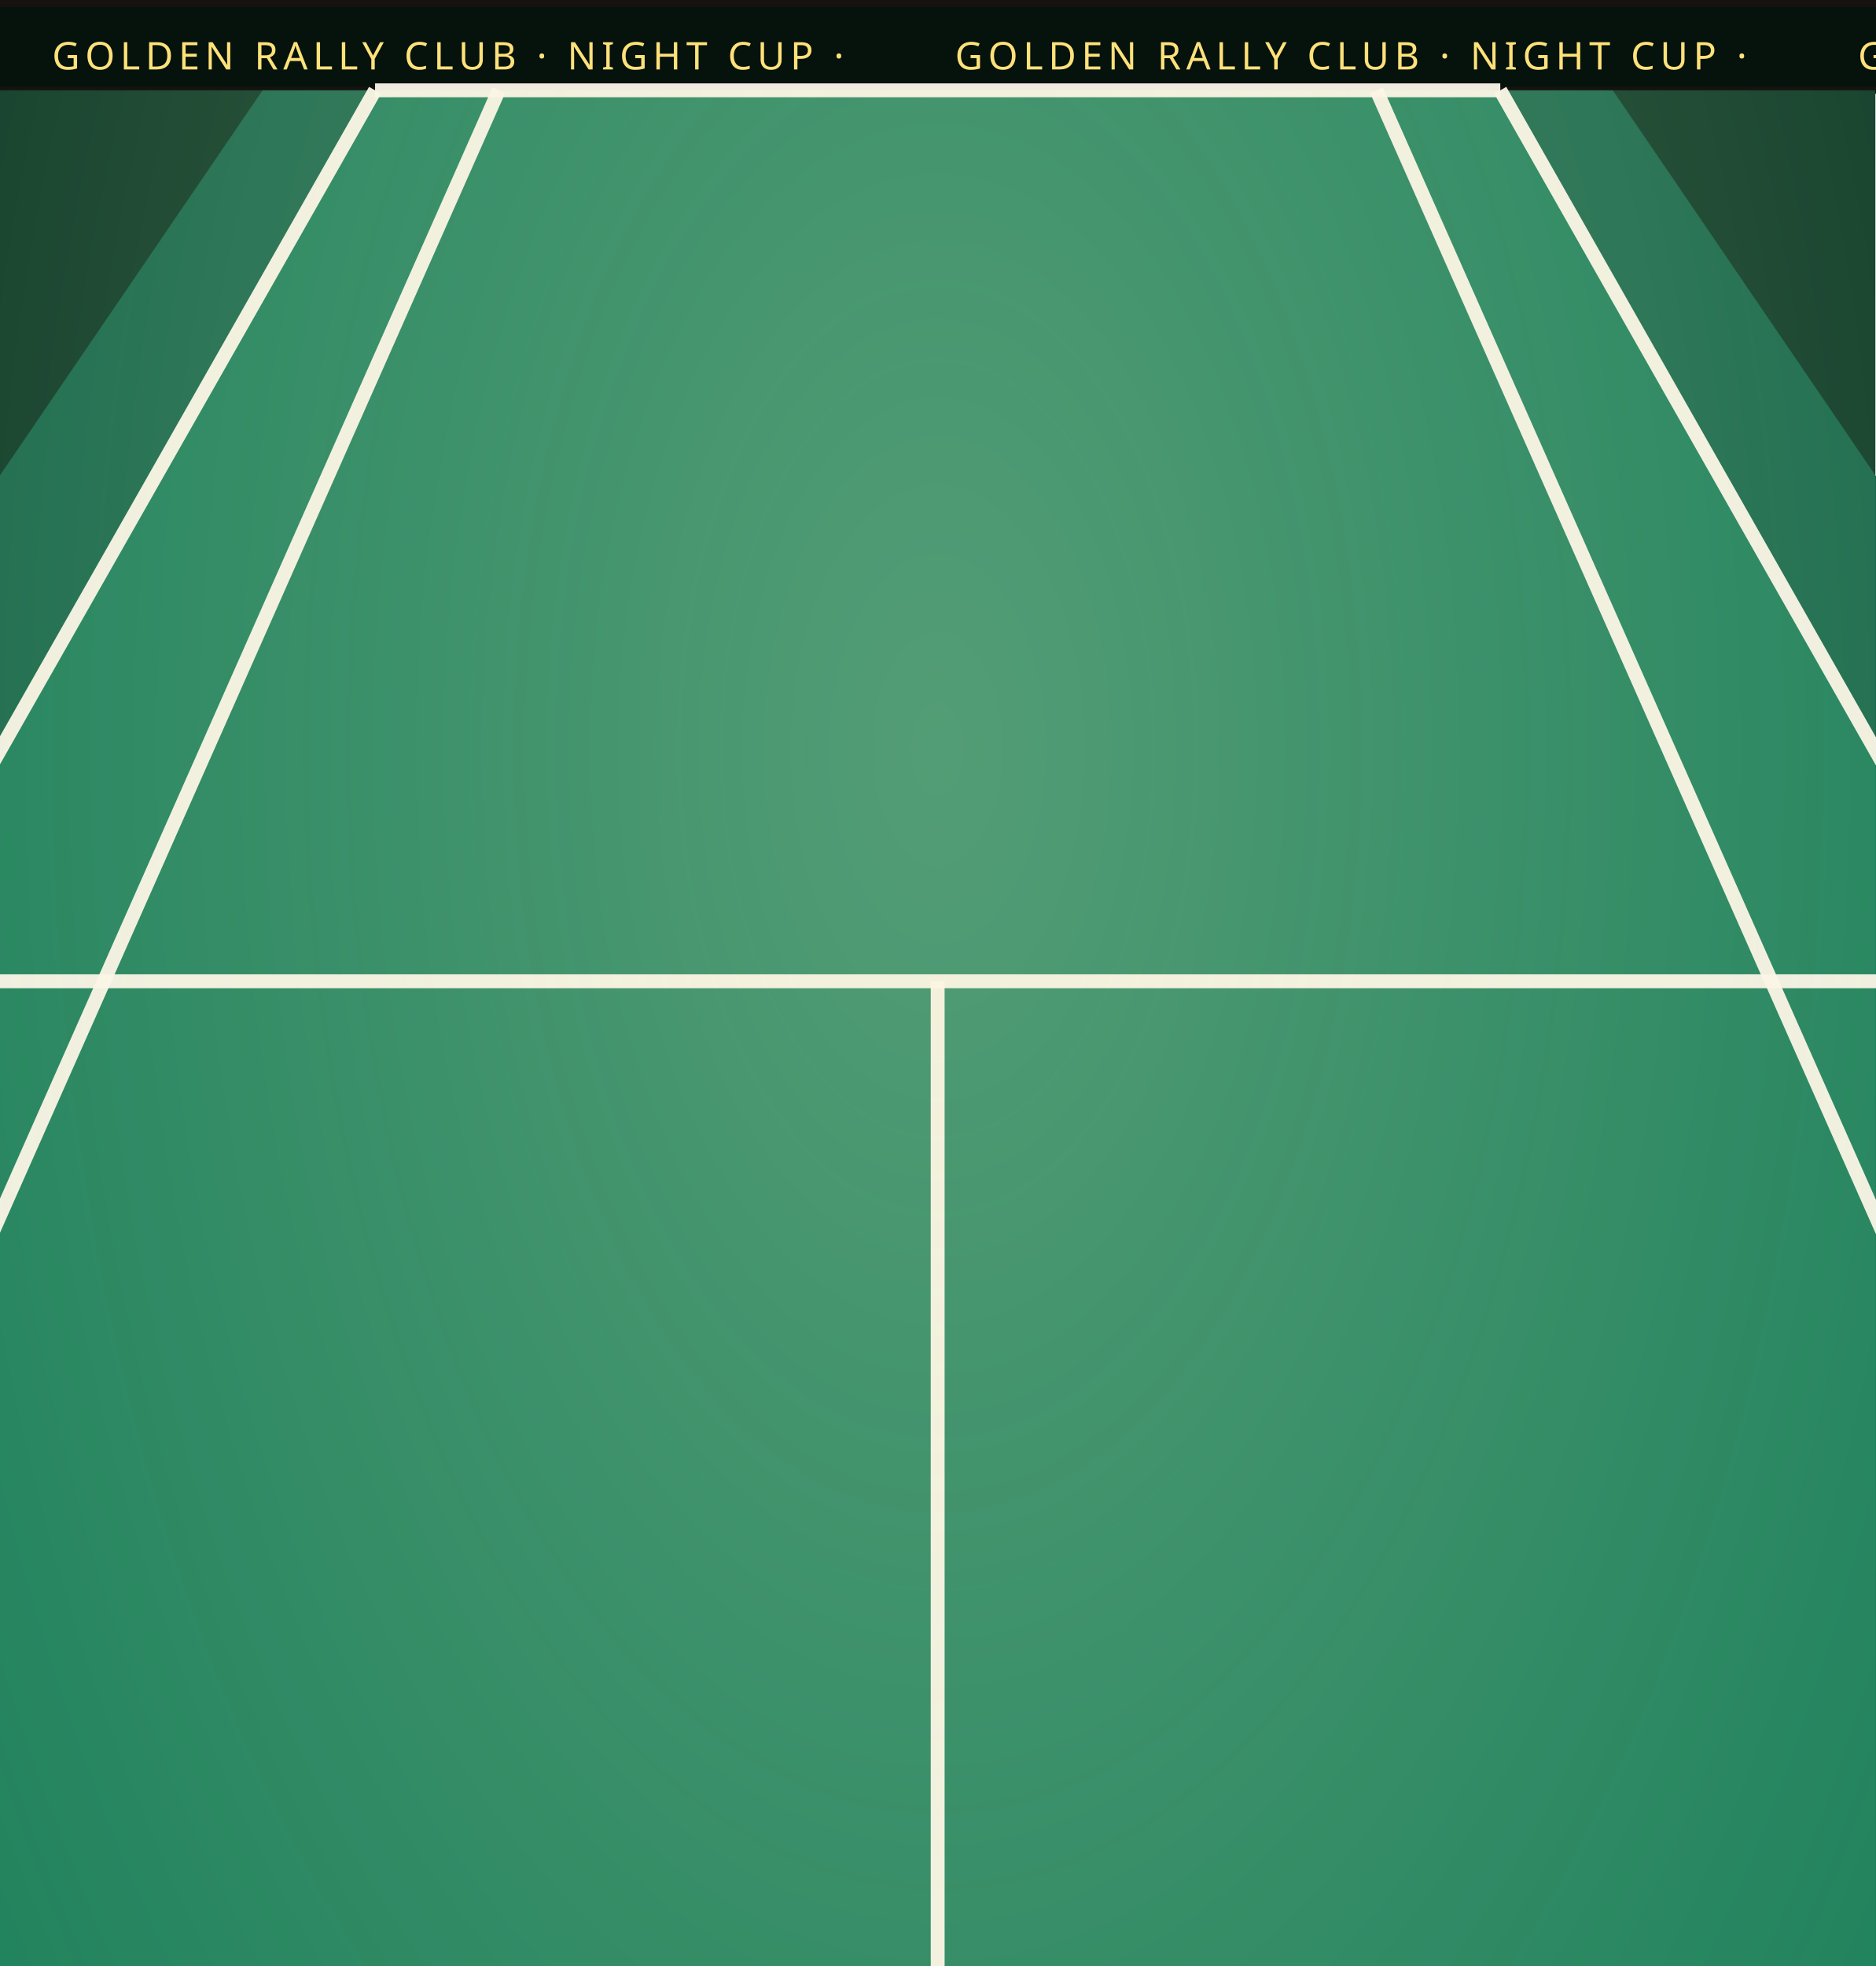
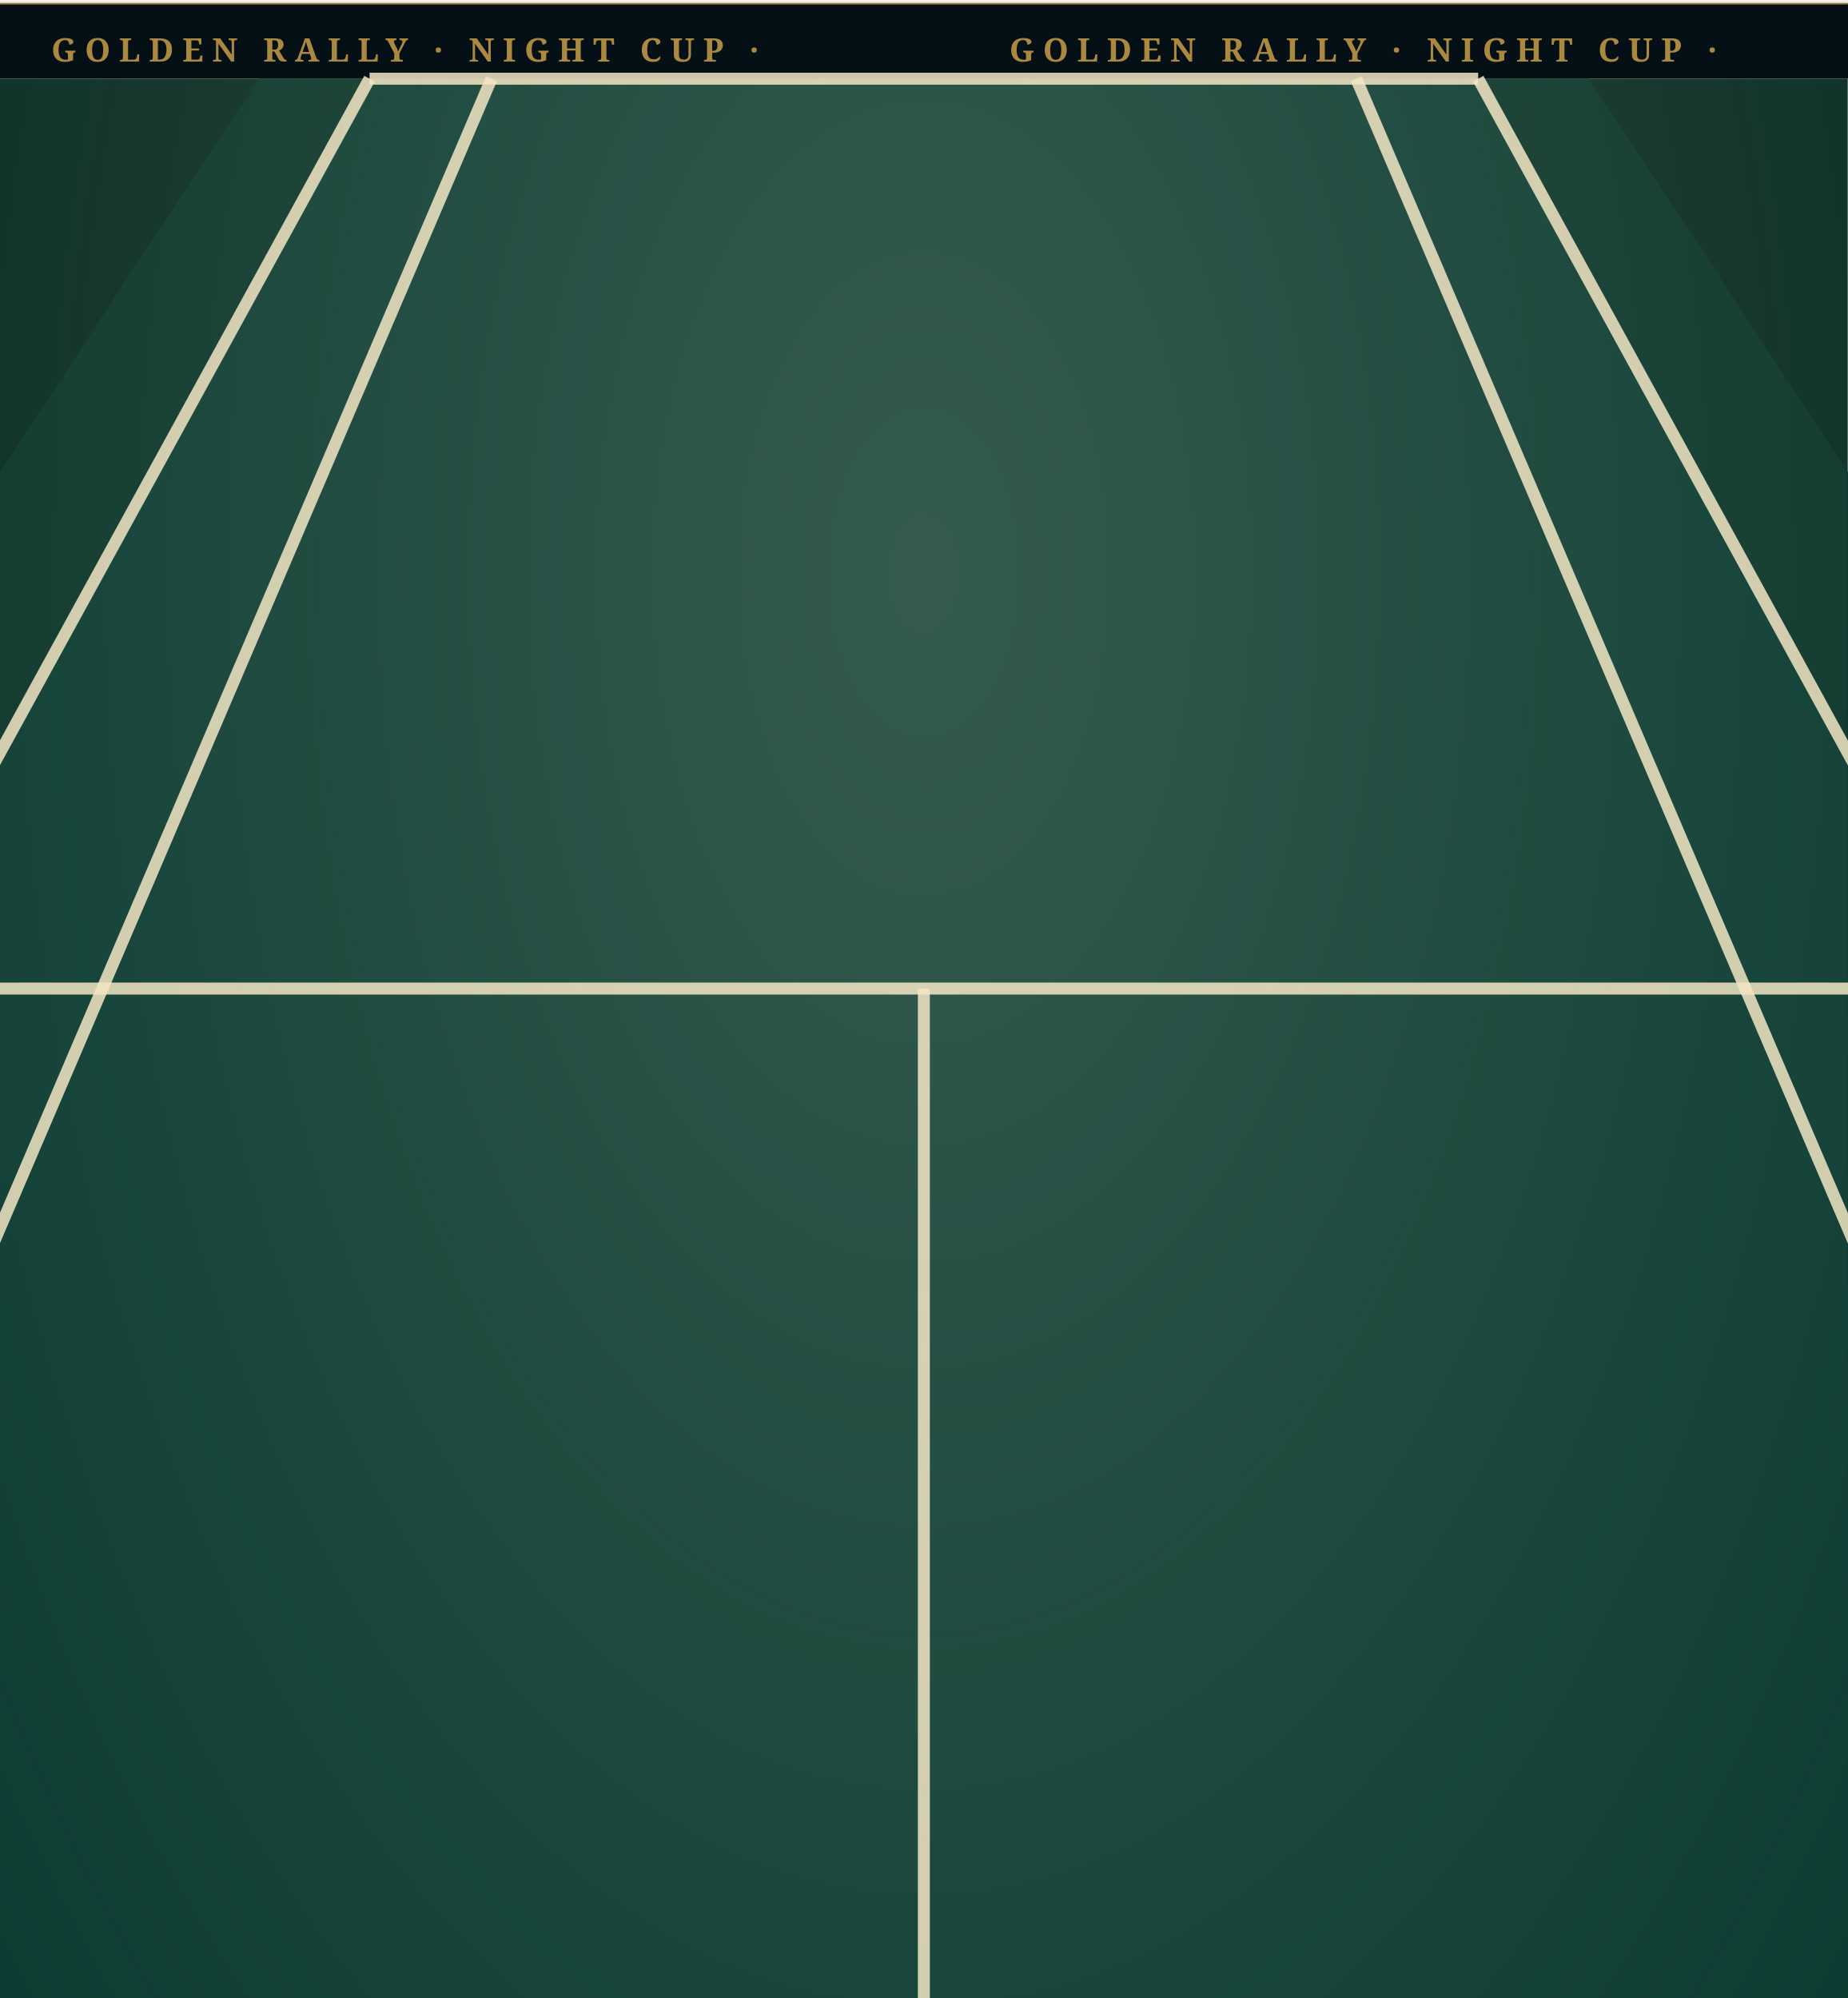
- <svg xmlns="http://www.w3.org/2000/svg" width="1080" height="1132" viewBox="0 0 1080 1132">
+ <svg xmlns="http://www.w3.org/2000/svg" width="1080" height="1168" viewBox="0 0 1080 1168">
  <style>.lg{font-family:'Luckiest Guy',sans-serif}.li{font-family:'Lilita One',sans-serif}</style>
  <defs>
    <linearGradient id="gold" x1="0" y1="0" x2="0" y2="1">
-       <stop offset="0" stop-color="#fffbe0" />
-       <stop offset=".22" stop-color="#ffe17a" />
-       <stop offset=".48" stop-color="#d99a1e" />
-       <stop offset=".62" stop-color="#ffe9a0" />
-       <stop offset=".82" stop-color="#b9780f" />
-       <stop offset="1" stop-color="#7a4a06" />
+       <stop offset="0" stop-color="#fbf0cf" />
+       <stop offset=".25" stop-color="#e8c47a" />
+       <stop offset=".5" stop-color="#b8862f" />
+       <stop offset=".66" stop-color="#ecd096" />
+       <stop offset=".85" stop-color="#a0701f" />
+       <stop offset="1" stop-color="#6b4612" />
    </linearGradient>
    <linearGradient id="goldH" x1="0" y1="0" x2="1" y2="0">
      <stop offset="0" stop-color="#8a560a" />
      <stop offset=".25" stop-color="#ffe9a0" />
      <stop offset=".5" stop-color="#d99a1e" />
      <stop offset=".75" stop-color="#fff3c4" />
      <stop offset="1" stop-color="#8a560a" />
    </linearGradient>
    <radialGradient id="goldR" cx=".35" cy=".3" r=".8">
      <stop offset="0" stop-color="#fffbe0" />
      <stop offset=".35" stop-color="#ffd75e" />
      <stop offset=".75" stop-color="#c58512" />
      <stop offset="1" stop-color="#6e4205" />
    </radialGradient>
    <linearGradient id="silver" x1="0" y1="0" x2="0" y2="1">
      <stop offset="0" stop-color="#ffffff" />
      <stop offset=".3" stop-color="#d7dee8" />
      <stop offset=".55" stop-color="#8a96a8" />
      <stop offset=".75" stop-color="#eef2f7" />
      <stop offset="1" stop-color="#5a6474" />
    </linearGradient>
    <linearGradient id="bronze" x1="0" y1="0" x2="0" y2="1">
      <stop offset="0" stop-color="#ffe2c4" />
      <stop offset=".35" stop-color="#d98a4e" />
      <stop offset=".6" stop-color="#ffc79a" />
      <stop offset="1" stop-color="#7a3d14" />
    </linearGradient>
    <radialGradient id="ballG" cx=".36" cy=".3" r=".85">
      <stop offset="0" stop-color="#fbffc9" />
      <stop offset=".5" stop-color="#e2f23c" />
      <stop offset="1" stop-color="#8fa313" />
    </radialGradient>
    <radialGradient id="skinL" cx=".38" cy=".3" r=".85">
      <stop offset="0" stop-color="#ffe6cc" />
      <stop offset=".6" stop-color="#f6c49a" />
      <stop offset="1" stop-color="#d9946a" />
    </radialGradient>
    <radialGradient id="skinM" cx=".38" cy=".3" r=".85">
      <stop offset="0" stop-color="#f6c9a0" />
      <stop offset=".6" stop-color="#df9e70" />
      <stop offset="1" stop-color="#b3704a" />
    </radialGradient>
    <radialGradient id="skinB" cx=".38" cy=".3" r=".85">
      <stop offset="0" stop-color="#d79a6e" />
      <stop offset=".6" stop-color="#a86a42" />
      <stop offset="1" stop-color="#6e3f22" />
    </radialGradient>
    <radialGradient id="fur" cx=".4" cy=".3" r=".85">
      <stop offset="0" stop-color="#f6d3a2" />
      <stop offset=".6" stop-color="#d9a066" />
      <stop offset="1" stop-color="#9c6532" />
    </radialGradient>
    <linearGradient id="white" x1="0" y1="0" x2="0" y2="1">
      <stop offset="0" stop-color="#ffffff" />
      <stop offset="1" stop-color="#d9dee6" />
    </linearGradient>
    <linearGradient id="green" x1="0" y1="0" x2="0" y2="1">
      <stop offset="0" stop-color="#2f9a5e" />
      <stop offset="1" stop-color="#0f4a2c" />
    </linearGradient>
    <linearGradient id="navy" x1="0" y1="0" x2="0" y2="1">
      <stop offset="0" stop-color="#2d4a8f" />
      <stop offset="1" stop-color="#121f45" />
    </linearGradient>
    <linearGradient id="burgundy" x1="0" y1="0" x2="0" y2="1">
      <stop offset="0" stop-color="#a8324a" />
      <stop offset="1" stop-color="#4f0e1c" />
    </linearGradient>
    <linearGradient id="red" x1="0" y1="0" x2="0" y2="1">
      <stop offset="0" stop-color="#ff6a5a" />
      <stop offset="1" stop-color="#b8231c" />
    </linearGradient>
    <linearGradient id="hairD" x1="0" y1="0" x2="0" y2="1">
      <stop offset="0" stop-color="#5a3a26" />
      <stop offset="1" stop-color="#1e120b" />
    </linearGradient>
    <linearGradient id="flame" x1="1" y1="0" x2="0" y2="0">
      <stop offset="0" stop-color="#fff7c0" stop-opacity="0" />
      <stop offset=".25" stop-color="#ffd23f" />
      <stop offset=".6" stop-color="#ff8a1e" />
      <stop offset="1" stop-color="#e8381e" stop-opacity="0" />
    </linearGradient>
    <pattern id="grain" width="6" height="6" patternUnits="userSpaceOnUse">
      <circle cx="1" cy="2" r=".6" fill="#000" opacity=".07" />
      <circle cx="4" cy="5" r=".5" fill="#fff" opacity=".06" />
    </pattern>
    <filter id="drop" x="-25%" y="-25%" width="150%" height="160%">
      <feDropShadow dx="0" dy="6" stdDeviation="5" flood-color="#000" flood-opacity=".55" />
    </filter>
    <filter id="glow" x="-50%" y="-50%" width="200%" height="200%">
      <feGaussianBlur stdDeviation="7" />
    </filter>
    <filter id="glowS" x="-50%" y="-50%" width="200%" height="200%">
      <feGaussianBlur stdDeviation="3" />
    </filter>
  </defs>
-   <g transform="translate(0 -788)">
-     <radialGradient id="courtGlow" cx=".5" cy=".2" r=".7">
-       <stop offset="0" stop-color="#fff6c8" stop-opacity=".25" />
-       <stop offset="1" stop-color="#fff6c8" stop-opacity="0" />
+   <g transform="translate(0 -752)">
+     <radialGradient id="courtGlow" cx=".5" cy=".15" r=".7">
+       <stop offset="0" stop-color="#fff2d6" stop-opacity=".18" />
+       <stop offset="1" stop-color="#fff2d6" stop-opacity="0" />
    </radialGradient>
-     <rect x="-10" y="790" width="1100" height="50" fill="#06120c" stroke="#16120f" stroke-width="4" stroke-linejoin="round" stroke-linecap="round" />
-     <text x="30" y="828" class="lg" font-size="22" fill="#ffe17a" letter-spacing="3">GOLDEN RALLY CLUB · NIGHT CUP ·</text>
-     <text x="550" y="828" class="lg" font-size="22" fill="#ffe17a" letter-spacing="3">GOLDEN RALLY CLUB · NIGHT CUP ·</text>
-     <text x="1070" y="828" class="lg" font-size="22" fill="#ffe17a" letter-spacing="3">GOLDEN RALLY CLUB · NIGHT CUP ·</text>
-     <text x="1590" y="828" class="lg" font-size="22" fill="#ffe17a" letter-spacing="3">GOLDEN RALLY CLUB · NIGHT CUP ·</text>
-     <rect x="0" y="840" width="1080" height="1920" fill="#0b3a26" />
-     <path d="M151.2,840 L928.8,840 L1706.4,1980 L-626.4,1980Z" fill="#14674a" />
-     <path d="M216,840 L864,840 L1512,1980 L-432,1980Z" fill="#1a7f5a" />
-     <line x1="216" y1="840" x2="-432" y2="1980" stroke="#fbf6e9" stroke-width="8" opacity=".95" />
-     <line x1="287.28" y1="840" x2="-218.16" y2="1980" stroke="#fbf6e9" stroke-width="8" opacity=".95" />
-     <line x1="792.72" y1="840" x2="1298.16" y2="1980" stroke="#fbf6e9" stroke-width="8" opacity=".95" />
-     <line x1="864" y1="840" x2="1512" y2="1980" stroke="#fbf6e9" stroke-width="8" opacity=".95" />
-     <line x1="216" y1="840" x2="864" y2="840" stroke="#fbf6e9" stroke-width="8" opacity=".95" />
-     <line x1="-75.6" y1="1353" x2="1155.6" y2="1353" stroke="#fbf6e9" stroke-width="8" opacity=".95" />
-     <line x1="540" y1="1353" x2="540" y2="1980" stroke="#fbf6e9" stroke-width="8" opacity=".95" />
-     <rect x="0" y="840" width="1080" height="1920" fill="url(#courtGlow)" />
+     <rect x="-10" y="754" width="1100" height="44" fill="#041016" />
+     <line x1="0" y1="754" x2="1080" y2="754" stroke="#D5A64B" stroke-width="1.5" opacity=".5" />
+     <text x="30" y="788" style="font-family:'Cinzel',serif;font-weight:700" font-size="19" fill="#D5A64B" opacity=".8" letter-spacing="5">GOLDEN RALLY · NIGHT CUP ·</text>
+     <text x="590" y="788" style="font-family:'Cinzel',serif;font-weight:700" font-size="19" fill="#D5A64B" opacity=".8" letter-spacing="5">GOLDEN RALLY · NIGHT CUP ·</text>
+     <text x="1150" y="788" style="font-family:'Cinzel',serif;font-weight:700" font-size="19" fill="#D5A64B" opacity=".8" letter-spacing="5">GOLDEN RALLY · NIGHT CUP ·</text>
+     <rect x="0" y="798" width="1080" height="1920" fill="#062a22" />
+     <path d="M151.2,798 L928.8,798 L1706.4,1980 L-626.4,1980Z" fill="#073328" />
+     <path d="M216,798 L864,798 L1512,1980 L-432,1980Z" fill="#093A31" />
+     <line x1="216" y1="798" x2="-432" y2="1980" stroke="#F2E5C3" stroke-width="7" opacity=".85" />
+     <line x1="287.28" y1="798" x2="-218.16" y2="1980" stroke="#F2E5C3" stroke-width="7" opacity=".85" />
+     <line x1="792.72" y1="798" x2="1298.16" y2="1980" stroke="#F2E5C3" stroke-width="7" opacity=".85" />
+     <line x1="864" y1="798" x2="1512" y2="1980" stroke="#F2E5C3" stroke-width="7" opacity=".85" />
+     <line x1="216" y1="798" x2="864" y2="798" stroke="#F2E5C3" stroke-width="7" opacity=".85" />
+     <line x1="-75.6" y1="1329.9" x2="1155.6" y2="1329.9" stroke="#F2E5C3" stroke-width="7" opacity=".85" />
+     <line x1="540" y1="1329.9" x2="540" y2="1980" stroke="#F2E5C3" stroke-width="7" opacity=".85" />
+     <rect x="0" y="798" width="1080" height="1920" fill="url(#courtGlow)" />
  </g>
</svg>
